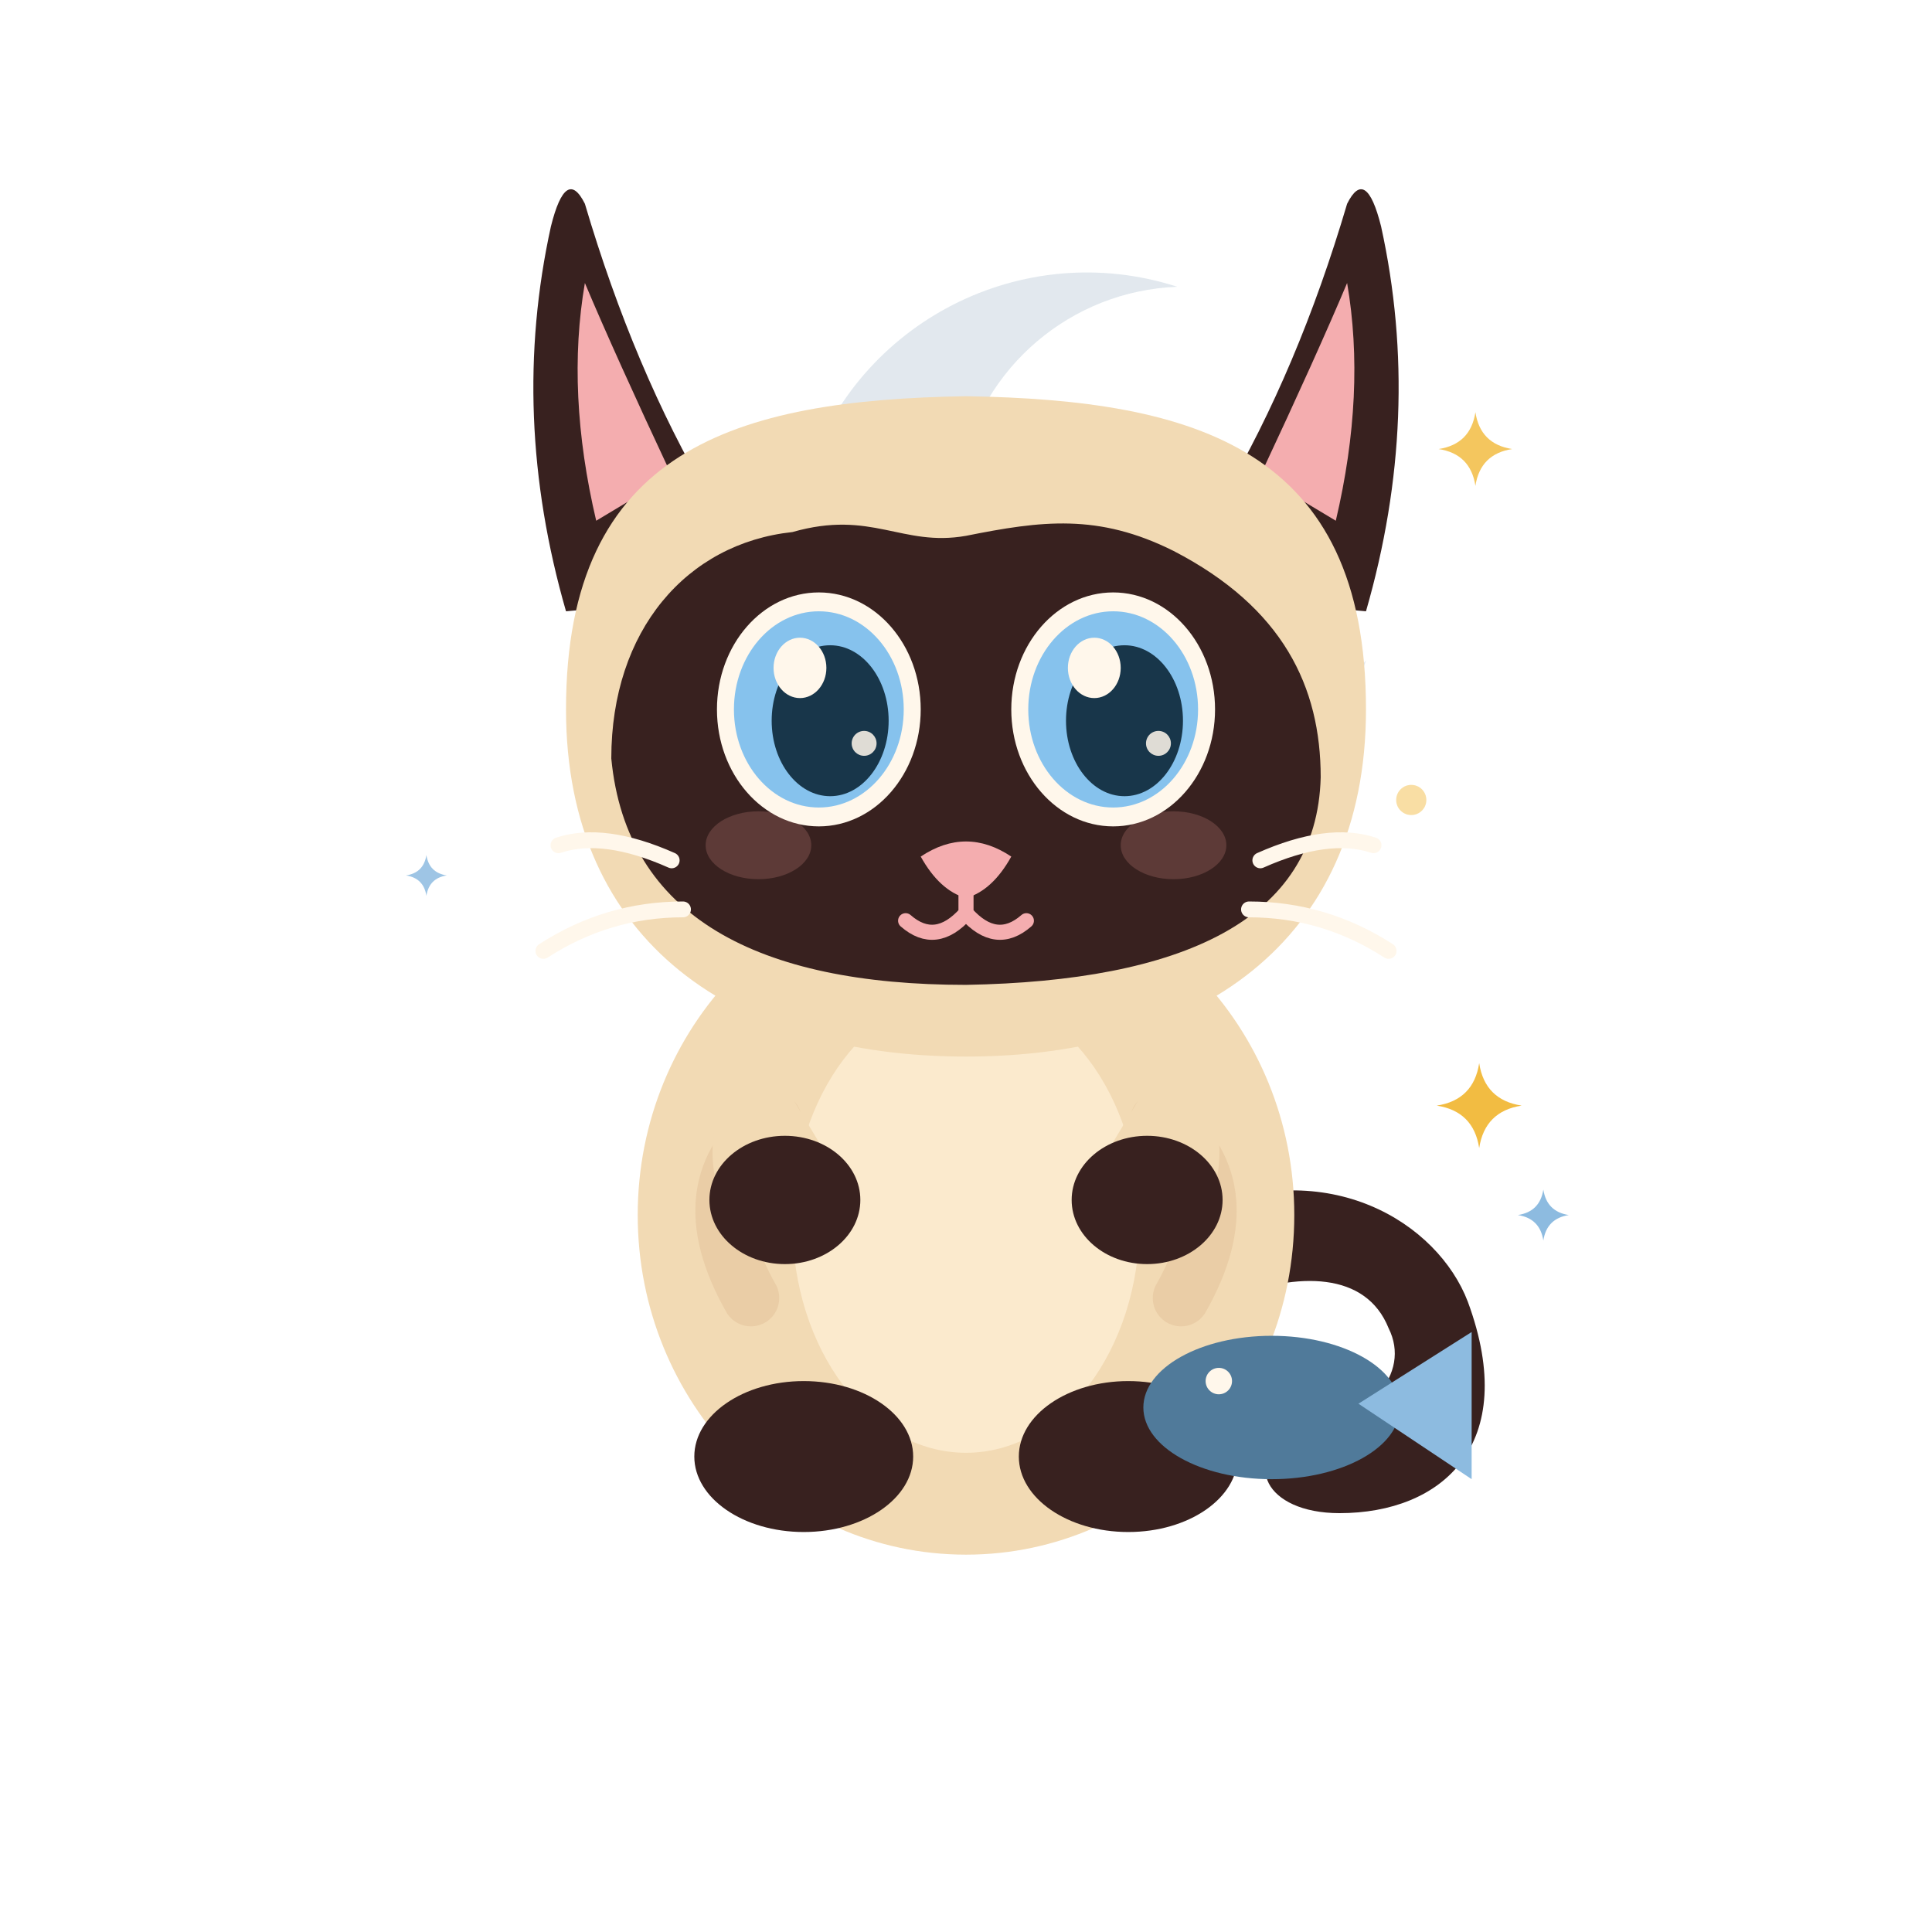
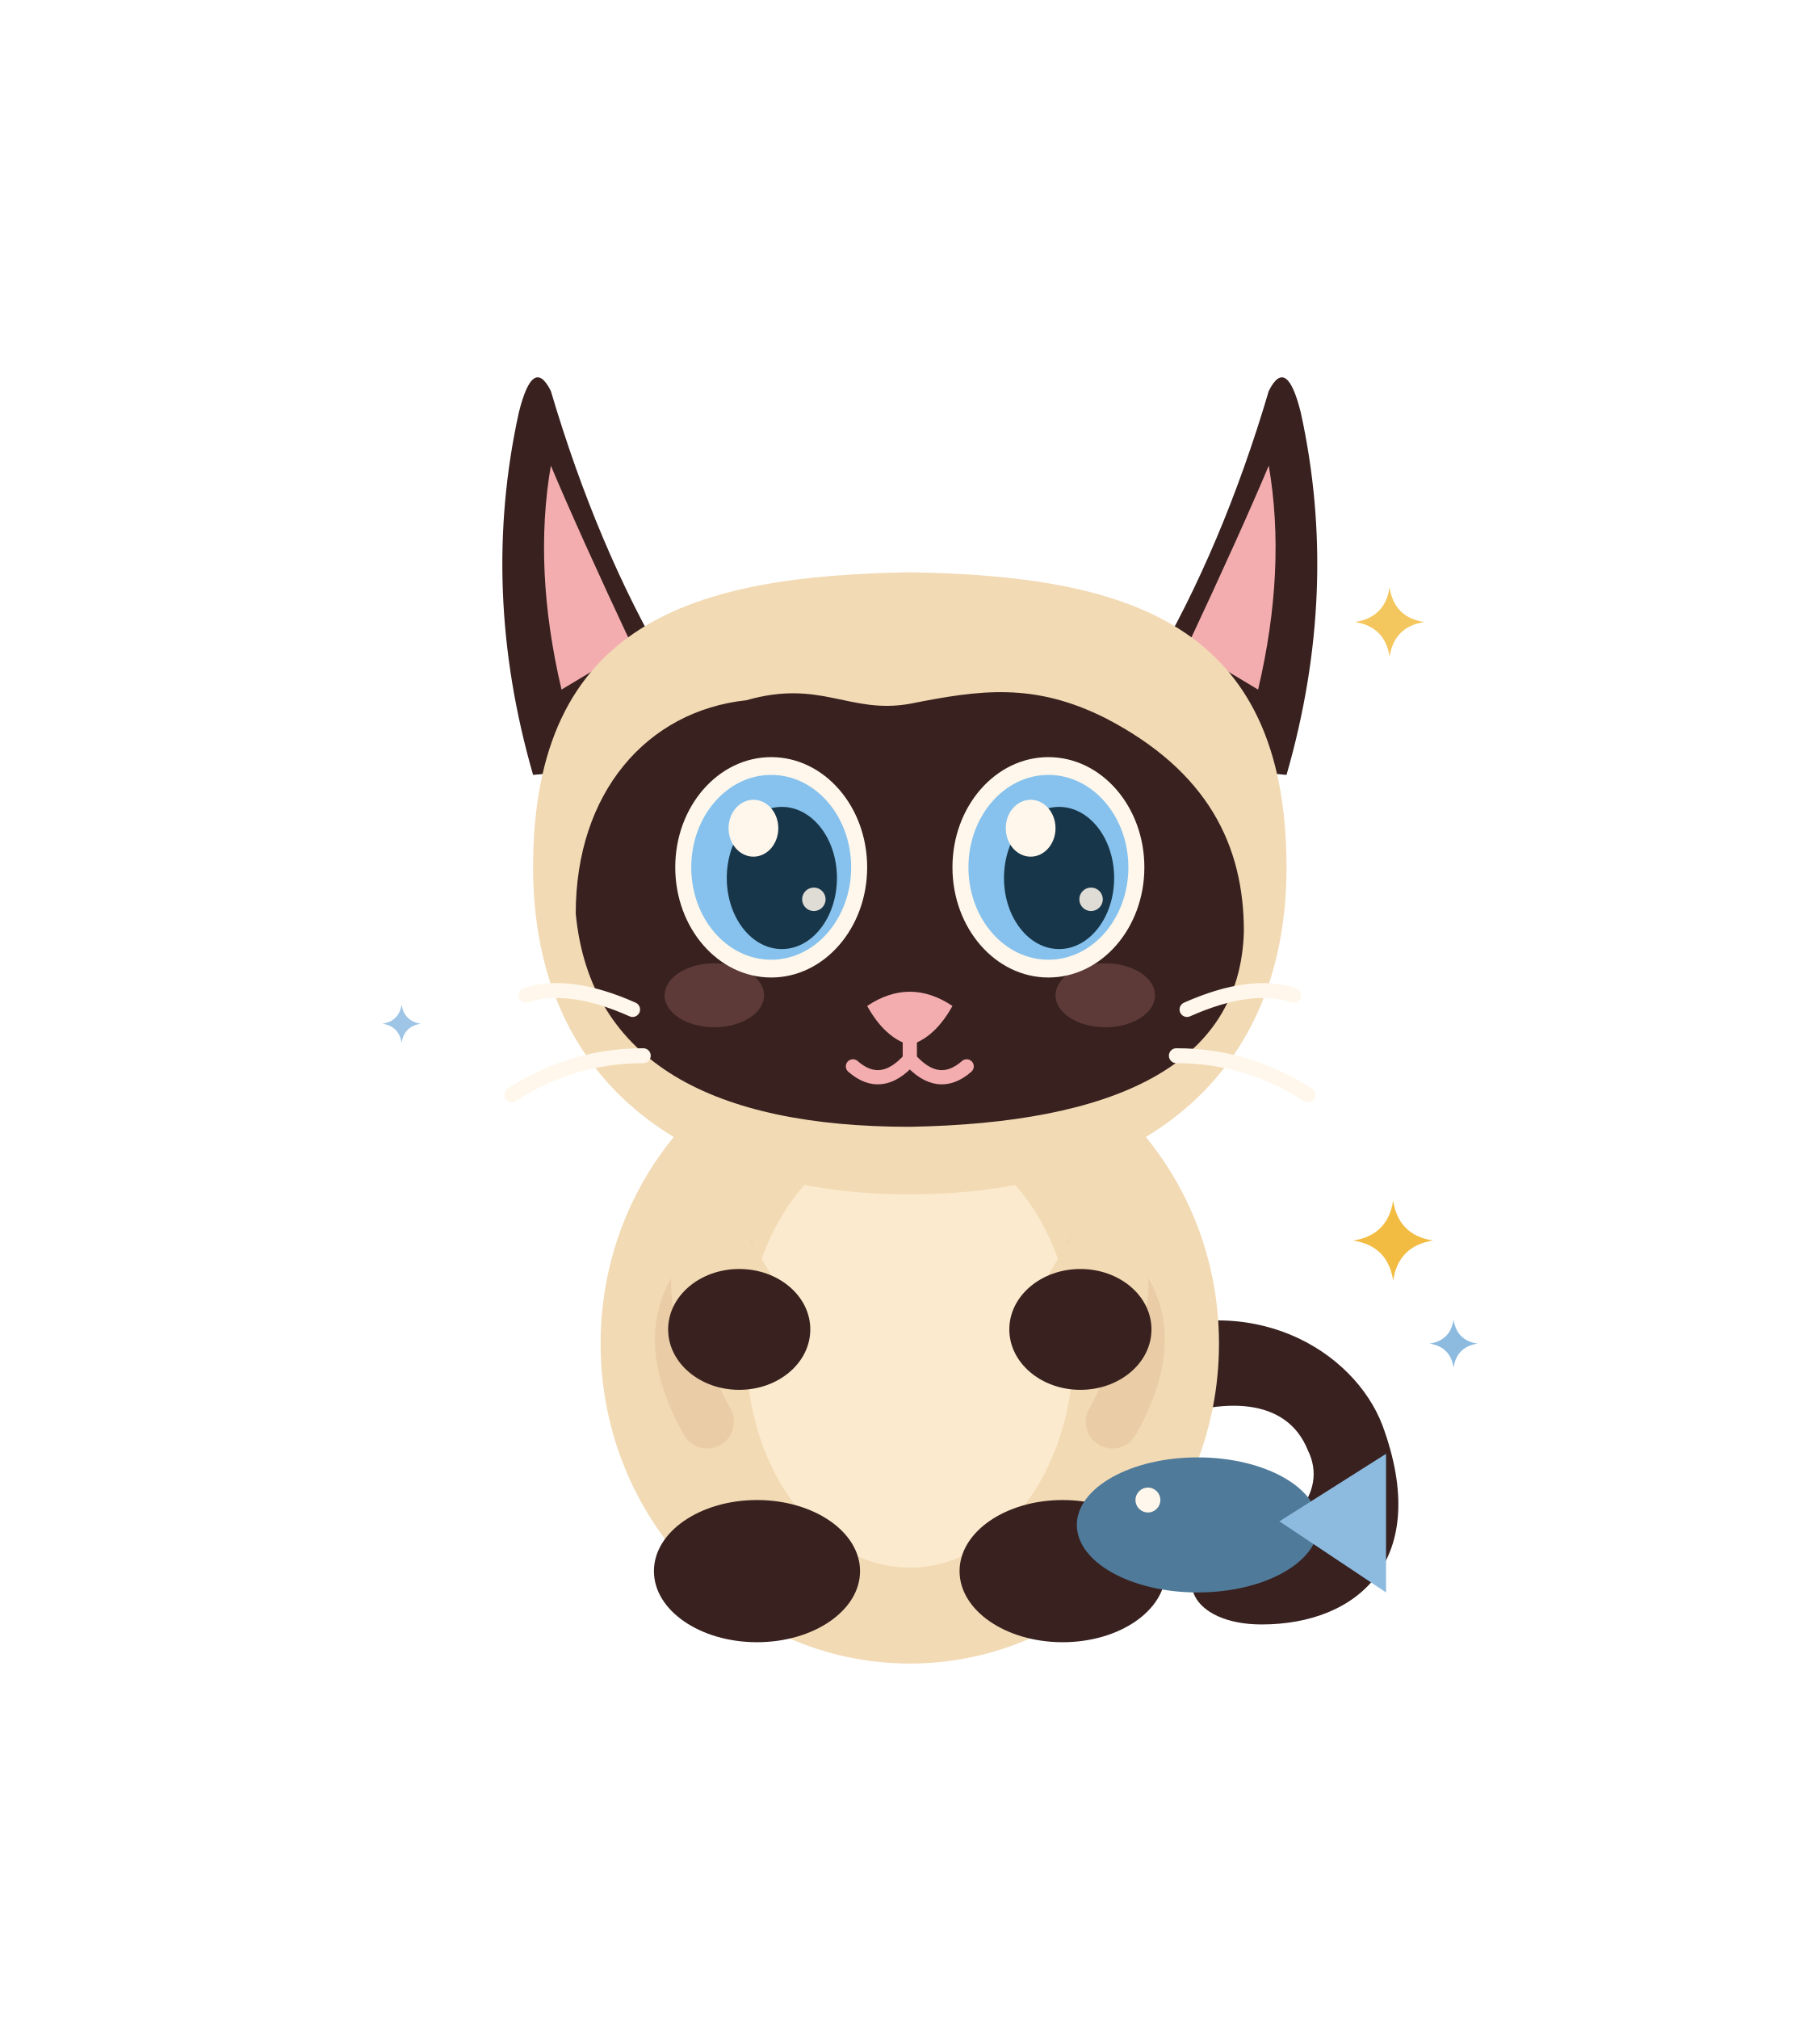
- <svg xmlns="http://www.w3.org/2000/svg" viewBox="0 0 512 512" width="512" height="512" role="img" aria-label="Accueil · bonne nuit">
+ <svg xmlns="http://www.w3.org/2000/svg" viewBox="0 -56 512 568" width="512" height="568" role="img" aria-label="Accueil · bonne nuit">
  <style>
+       /* Maison : les traits de décor abstrait lisent mal en petit sur fond sombre ; on garde étincelles et cœurs. */
+       #abstract-decor &gt; path:not([id]), #abstract-decor &gt; circle:not([id]) { display: none; }
+ 
      :root { color-scheme: dark; }
      #head-rig, #body-rig, #cat-rig, #tail, #ear-left, #ear-right, #arm-left, #arm-right,
      #broom-rig, #basket-rig, #fish-pop, #fish-rig, #coin-rig, #coin-sparkles,
      #envelope-rig, #heart-rig, #switch-knob, #switch-on, #stars-rig, #clean-sparkles,
      #decor-sparkle-1, #decor-sparkle-2, #decor-heart, #meow-mouth, #smile,
      #eyes-open, #eyes-sleepy { transform-box: view-box; }
      #head-rig { transform-origin: 256px 238px; animation: head-move 16s ease-in-out infinite; }
      #body-rig { transform-origin: 256px 352px; animation: breathe 16s ease-in-out infinite; }
      #cat-rig { transform-origin: 256px 350px; animation: cat-move 16s ease-in-out infinite; }
      #tail { transform-origin: 323px 337px; animation: tail-move 16s ease-in-out infinite; }
      #ear-left { transform-origin: 182px 142px; animation: ear-left-move 16s ease-in-out infinite; }
      #ear-right { transform-origin: 330px 142px; animation: ear-right-move 16s ease-in-out infinite; }
      #arm-left { transform-origin: 208px 295px; animation: paw-left-move 16s ease-in-out infinite; }
      #arm-right { transform-origin: 304px 295px; animation: paw-right-move 16s ease-in-out infinite; }
      #eyes-open { animation: open-eye 9.7s steps(1,end) infinite; }
      #eyes-sleepy { animation: closed-eye 9.7s steps(1,end) infinite; }
      #whiskers { transform-origin: 256px 235px; animation: whisker-twitch 5.3s ease-in-out infinite; }
      #nose { transform-origin: 256px 228px; animation: nose-twitch 7.1s ease-in-out infinite; }
      #decor-sparkle-1 { animation: independent-glimmer 5.7s ease-in-out infinite; }
      #decor-sparkle-2 { animation: independent-glimmer 4.3s ease-in-out infinite reverse; }
      #meow-mouth { animation: meow-face 16s steps(1,end) infinite; }
      #smile { animation: smile-face 16s steps(1,end) infinite; }
      @keyframes breathe {
        0%,12%,22%,34%,52%,68%,79%,100% { transform: scale(1); }
        7%,28%,60%,92% { transform: translateY(2px) scale(1.012,.988); }
        47% { transform: translateY(-3px) scale(1.05,.95); }
      }
      @keyframes open-eye {
        0%,14%,17.5%,38%,41%,73%,75.5%,100% {opacity:1;}
        14.5%,16.2%,38.5%,40.5%,73.5%,75% {opacity:0;}
      }
      @keyframes closed-eye {
        0%,14%,17.5%,38%,41%,73%,75.5%,100% {opacity:0;}
        14.5%,16.2%,38.5%,40.5%,73.5%,75% {opacity:1;}
      }
      @keyframes whisker-twitch {0%,20%,56%,86%,100% {transform:translateX(0);} 21% {transform:translateX(-2px);} 23% {transform:translateX(1px);} 58% {transform:translateX(1.6px);} 60% {transform:translateX(-1px);}}
      @keyframes nose-twitch {0%,38%,65%,100% {transform:translateY(0);} 40% {transform:translateY(2px);} 42% {transform:translateY(-1px);} 66% {transform:translateY(1px);} 69% {transform:translateY(0);}}
      @keyframes independent-glimmer {0%,100% {opacity:.35;} 33% {opacity:.9;} 67% {opacity:.55;}}
      @keyframes meow-face {0%,38%,43%,78%,83%,100% {opacity:0;} 39%,42%,79%,82% {opacity:1;} }
      @keyframes smile-face {0%,38%,43%,78%,83%,100% {opacity:1;} 39%,42%,79%,82% {opacity:0;} }
      @keyframes ear-left-move {0%,22%,28%,56%,60%,100% {transform:rotate(0deg);} 22.6% {transform:rotate(-17deg);} 23.4% {transform:rotate(5deg);} 24% {transform:rotate(-8deg);} 57% {transform:rotate(9deg);} 58.3% {transform:rotate(-5deg);} }
      @keyframes ear-right-move {0%,30%,34%,71%,74%,100% {transform:rotate(0deg);} 30.8% {transform:rotate(13deg);} 31.6% {transform:rotate(-6deg);} 32.5% {transform:rotate(4deg);} 71.8% {transform:rotate(-13deg);} 72.8% {transform:rotate(4deg);} }
      @media (prefers-reduced-motion: reduce) { * {animation: none !important;} }
    
       @keyframes head-move {0%,15%,100%{transform:rotate(0deg);} 17%{transform:rotate(-5deg);} 19%{transform:rotate(3deg);} 22%{transform:rotate(0deg);} 36%{transform:rotate(13deg);} 40%{transform:rotate(-7deg);} 44%{transform:rotate(0deg);} 63%{transform:rotate(-10deg);} 69%{transform:rotate(-8deg);} 79%{transform:rotate(0deg);} }
       @keyframes cat-move {0%,33%,100%{transform:translate(0,0) scale(1);} 35%{transform:translateY(-11px) scale(.98,1.04);} 37%{transform:translateY(-19px) scale(1,1.01);} 39%{transform:translateY(0) scale(1.06,.90);} 41%{transform:translateY(-3px) scale(.98,1.02);} 44%{transform:translate(0,0) scale(1);} }
       @keyframes tail-move {0%,22%,48%,70%,100%{transform:rotate(0deg);} 24%{transform:rotate(-9deg);} 37%{transform:rotate(20deg);} 40%{transform:rotate(-16deg);} 64%{transform:rotate(9deg);} 82%{transform:rotate(-12deg);} }
       @keyframes paw-left-move {0%,34%,48%,100%{transform:rotate(0deg);} 35%{transform:translate(6px,-11px) rotate(-30deg);} 38%{transform:translate(12px,-12px) rotate(-40deg);} 40%{transform:translate(5px,-6px) rotate(-18deg);} 43%{transform:rotate(0deg);} }
       @keyframes paw-right-move {0%,56%,100%{transform:rotate(0deg);} 60%{transform:translate(-4px,-8px) rotate(13deg);} 64%{transform:translate(-7px,-8px) rotate(-14deg);} 72%{transform:rotate(0deg);} }
       #fish-rig { transform-origin: 336px 372px; animation: fish-flick 16s ease-in-out infinite; }
       #stars-rig { animation: stars-flick 16s ease-in-out infinite; }
       @keyframes fish-flick {0%,26%,42%,100%{transform:translateY(0) rotate(0deg);} 29%{transform:translateY(-13px) rotate(-18deg);} 32%{transform:translateY(-3px) rotate(12deg);} 35%{transform:translateY(-8px) rotate(-8deg);} 38%{transform:translateY(0) rotate(0deg);} }
       @keyframes stars-flick {0%,50%,85%,100%{opacity:.12;} 55%,72%{opacity:1;} }
    </style>
  <g id="abstract-decor" opacity="0.85">
    <path d="M312 76 A78 78 0 1 0 362 175 A61 61 0 1 1 312 76 Z" fill="#507A9A" opacity=".20" />
    <g id="decor-sparkle-1">
      <path d="M391 109.25 Q392.3 117.7 400.75 119 Q392.3 120.3 391 128.75 Q389.7 120.3 381.25 119 Q389.7 117.7 391 109.25Z" fill="#F2BC42" />
    </g>
    <g id="decor-sparkle-2">
      <path d="M113 226.6 Q113.72 231.28 118.4 232 Q113.72 232.72 113 237.4 Q112.28 232.72 107.6 232 Q112.28 231.28 113 226.6Z" fill="#8DBBE0" />
    </g>
    <circle cx="374" cy="212" r="4" fill="#F2BC42" opacity=".56" />
  </g>
  <g id="cat-rig">
    <g id="tail" class="tail">
      <path d="M317 321 C352 306 381 324 389 345 C403 383 382 401 355 401 C335 401 329 387 343 380 C363 377 374 364 368 352 C362 337 344 337 326 344Z" fill="#38211F" />
    </g>
    <g id="body-rig" class="body-rig">
      <ellipse cx="256" cy="322" rx="87" ry="90" fill="#F2DAB4" />
      <ellipse cx="256" cy="324" rx="46" ry="61" fill="#FFF0D7" opacity=".72" />
      <path d="M205 297 Q182 314 199 344" stroke="#E4C49C" stroke-width="15" stroke-linecap="round" fill="none" opacity=".6" />
      <path d="M307 297 Q330 314 313 344" stroke="#E4C49C" stroke-width="15" stroke-linecap="round" fill="none" opacity=".6" />
    </g>
    <g id="feet">
      <ellipse cx="213" cy="386" rx="29" ry="20" fill="#38211F" />
      <ellipse cx="299" cy="386" rx="29" ry="20" fill="#38211F" />
    </g>
    <g id="arms">
      <g id="arm-left" class="arm-left">
        <path d="M193 289 Q183 308 197 330 Q201 337 218 330 Q232 323 219 306 L207 286Z" fill="#F2DAB4" />
        <ellipse cx="208" cy="318" rx="20" ry="17" fill="#38211F" />
      </g>
      <g id="arm-right" class="arm-right">
        <path d="M319 289 Q329 308 315 330 Q311 337 294 330 Q280 323 293 306 L305 286Z" fill="#F2DAB4" />
        <ellipse cx="304" cy="318" rx="20" ry="17" fill="#38211F" />
      </g>
    </g>
    <g id="head-rig" class="head-rig">
      <g id="ear-left" class="ear-left">
        <path d="M188 132 Q168 98 155 54 Q150 44 146 60 Q135 110 150 162 L194 158Z" fill="#38211F" />
        <path d="M178 126 Q163 94 155 75 Q150 104 158 138Z" fill="#F4ADAF" />
      </g>
      <g id="ear-right" class="ear-right">
        <path d="M324 132 Q344 98 357 54 Q362 44 366 60 Q377 110 362 162 L318 158Z" fill="#38211F" />
        <path d="M334 126 Q349 94 357 75 Q362 104 354 138Z" fill="#F4ADAF" />
      </g>
      <path d="M150 188 C150 119 195 106 256 105 C317 106 362 119 362 188 C362 250 317 280 256 280 C195 280 150 250 150 188Z" fill="#F2DAB4" />
      <path d="M162 201 C162 167 182 144 210 141 C231 135 239 145 256 142 C276 138 291 136 311 146 C340 161 350 182 350 206 C349 244 313 260 256 261 C201 261 166 243 162 201Z" fill="#38211F" />
      <ellipse cx="201" cy="224" rx="14" ry="9" fill="#67413E" opacity=".77" />
      <ellipse cx="311" cy="224" rx="14" ry="9" fill="#67413E" opacity=".77" />
      <g id="eyes-open" opacity="1">
        <g class="eye" transform="translate(217 188)">
          <ellipse rx="27" ry="31" fill="#FFF7EB" />
          <ellipse rx="22.5" ry="26" fill="#86C2ED" />
          <ellipse cx="3" cy="3" rx="15.5" ry="20" fill="#18364A" />
          <ellipse cx="-5" cy="-11" rx="7" ry="8" fill="#FFF7EB" />
          <circle cx="12" cy="9" r="3.3" fill="#FFF7EB" opacity=".86" />
        </g>
        <g class="eye" transform="translate(295 188)">
          <ellipse rx="27" ry="31" fill="#FFF7EB" />
          <ellipse rx="22.5" ry="26" fill="#86C2ED" />
          <ellipse cx="3" cy="3" rx="15.5" ry="20" fill="#18364A" />
          <ellipse cx="-5" cy="-11" rx="7" ry="8" fill="#FFF7EB" />
          <circle cx="12" cy="9" r="3.3" fill="#FFF7EB" opacity=".86" />
        </g>
      </g>
      <g id="eyes-sleepy" opacity="0">
        <path d="M192 192 Q215 215 240 191" stroke="#FFF7EB" stroke-width="7" stroke-linecap="round" fill="none" />
        <path d="M272 191 Q297 215 320 192" stroke="#FFF7EB" stroke-width="7" stroke-linecap="round" fill="none" />
      </g>
      <g id="nose">
        <path d="M244 227 Q256 219 268 227 Q263 236 256 238 Q249 236 244 227Z" fill="#F4ADAF" />
      </g>
      <g id="smile" opacity="1">
        <path d="M256 237 V242 M256 242 Q248 251 240 244 M256 242 Q264 251 272 244" stroke="#F4ADAF" stroke-width="4" stroke-linecap="round" fill="none" />
      </g>
      <g id="meow-mouth" opacity="0">
        <ellipse cx="256" cy="249" rx="11" ry="13" fill="#8C4F56" />
        <path d="M251 257 Q256 251 261 257" stroke="#F4ADAF" stroke-width="4" stroke-linecap="round" fill="none" />
      </g>
      <g id="whiskers" fill="none" stroke="#FFF7EB" stroke-linecap="round" stroke-width="4.2">
        <path d="M178 228 Q160 220 148 224 M181 241 Q161 241 144 252 M334 228 Q352 220 364 224 M331 241 Q351 241 368 252" />
      </g>
    </g>
  </g>
  <g id="scene-prop">
    <g id="fish-rig">
      <ellipse cx="337" cy="373" rx="34" ry="19" fill="#507A9A" />
      <path d="M360 372 L390 353 V392Z" fill="#8DBBE0" />
      <circle cx="323" cy="366" r="3.5" fill="#FFF7EB" />
    </g>
    <g id="stars-rig">
      <g>
        <path d="M392 281.75 Q393.5 291.5 403.25 293 Q393.5 294.5 392 304.25 Q390.5 294.5 380.75 293 Q390.5 291.5 392 281.75Z" fill="#F2BC42" />
      </g>
      <g>
        <path d="M409 315.25 Q409.9 321.1 415.75 322 Q409.9 322.9 409 328.75 Q408.1 322.9 402.25 322 Q408.1 321.1 409 315.25Z" fill="#8DBBE0" />
      </g>
    </g>
  </g>
</svg>
